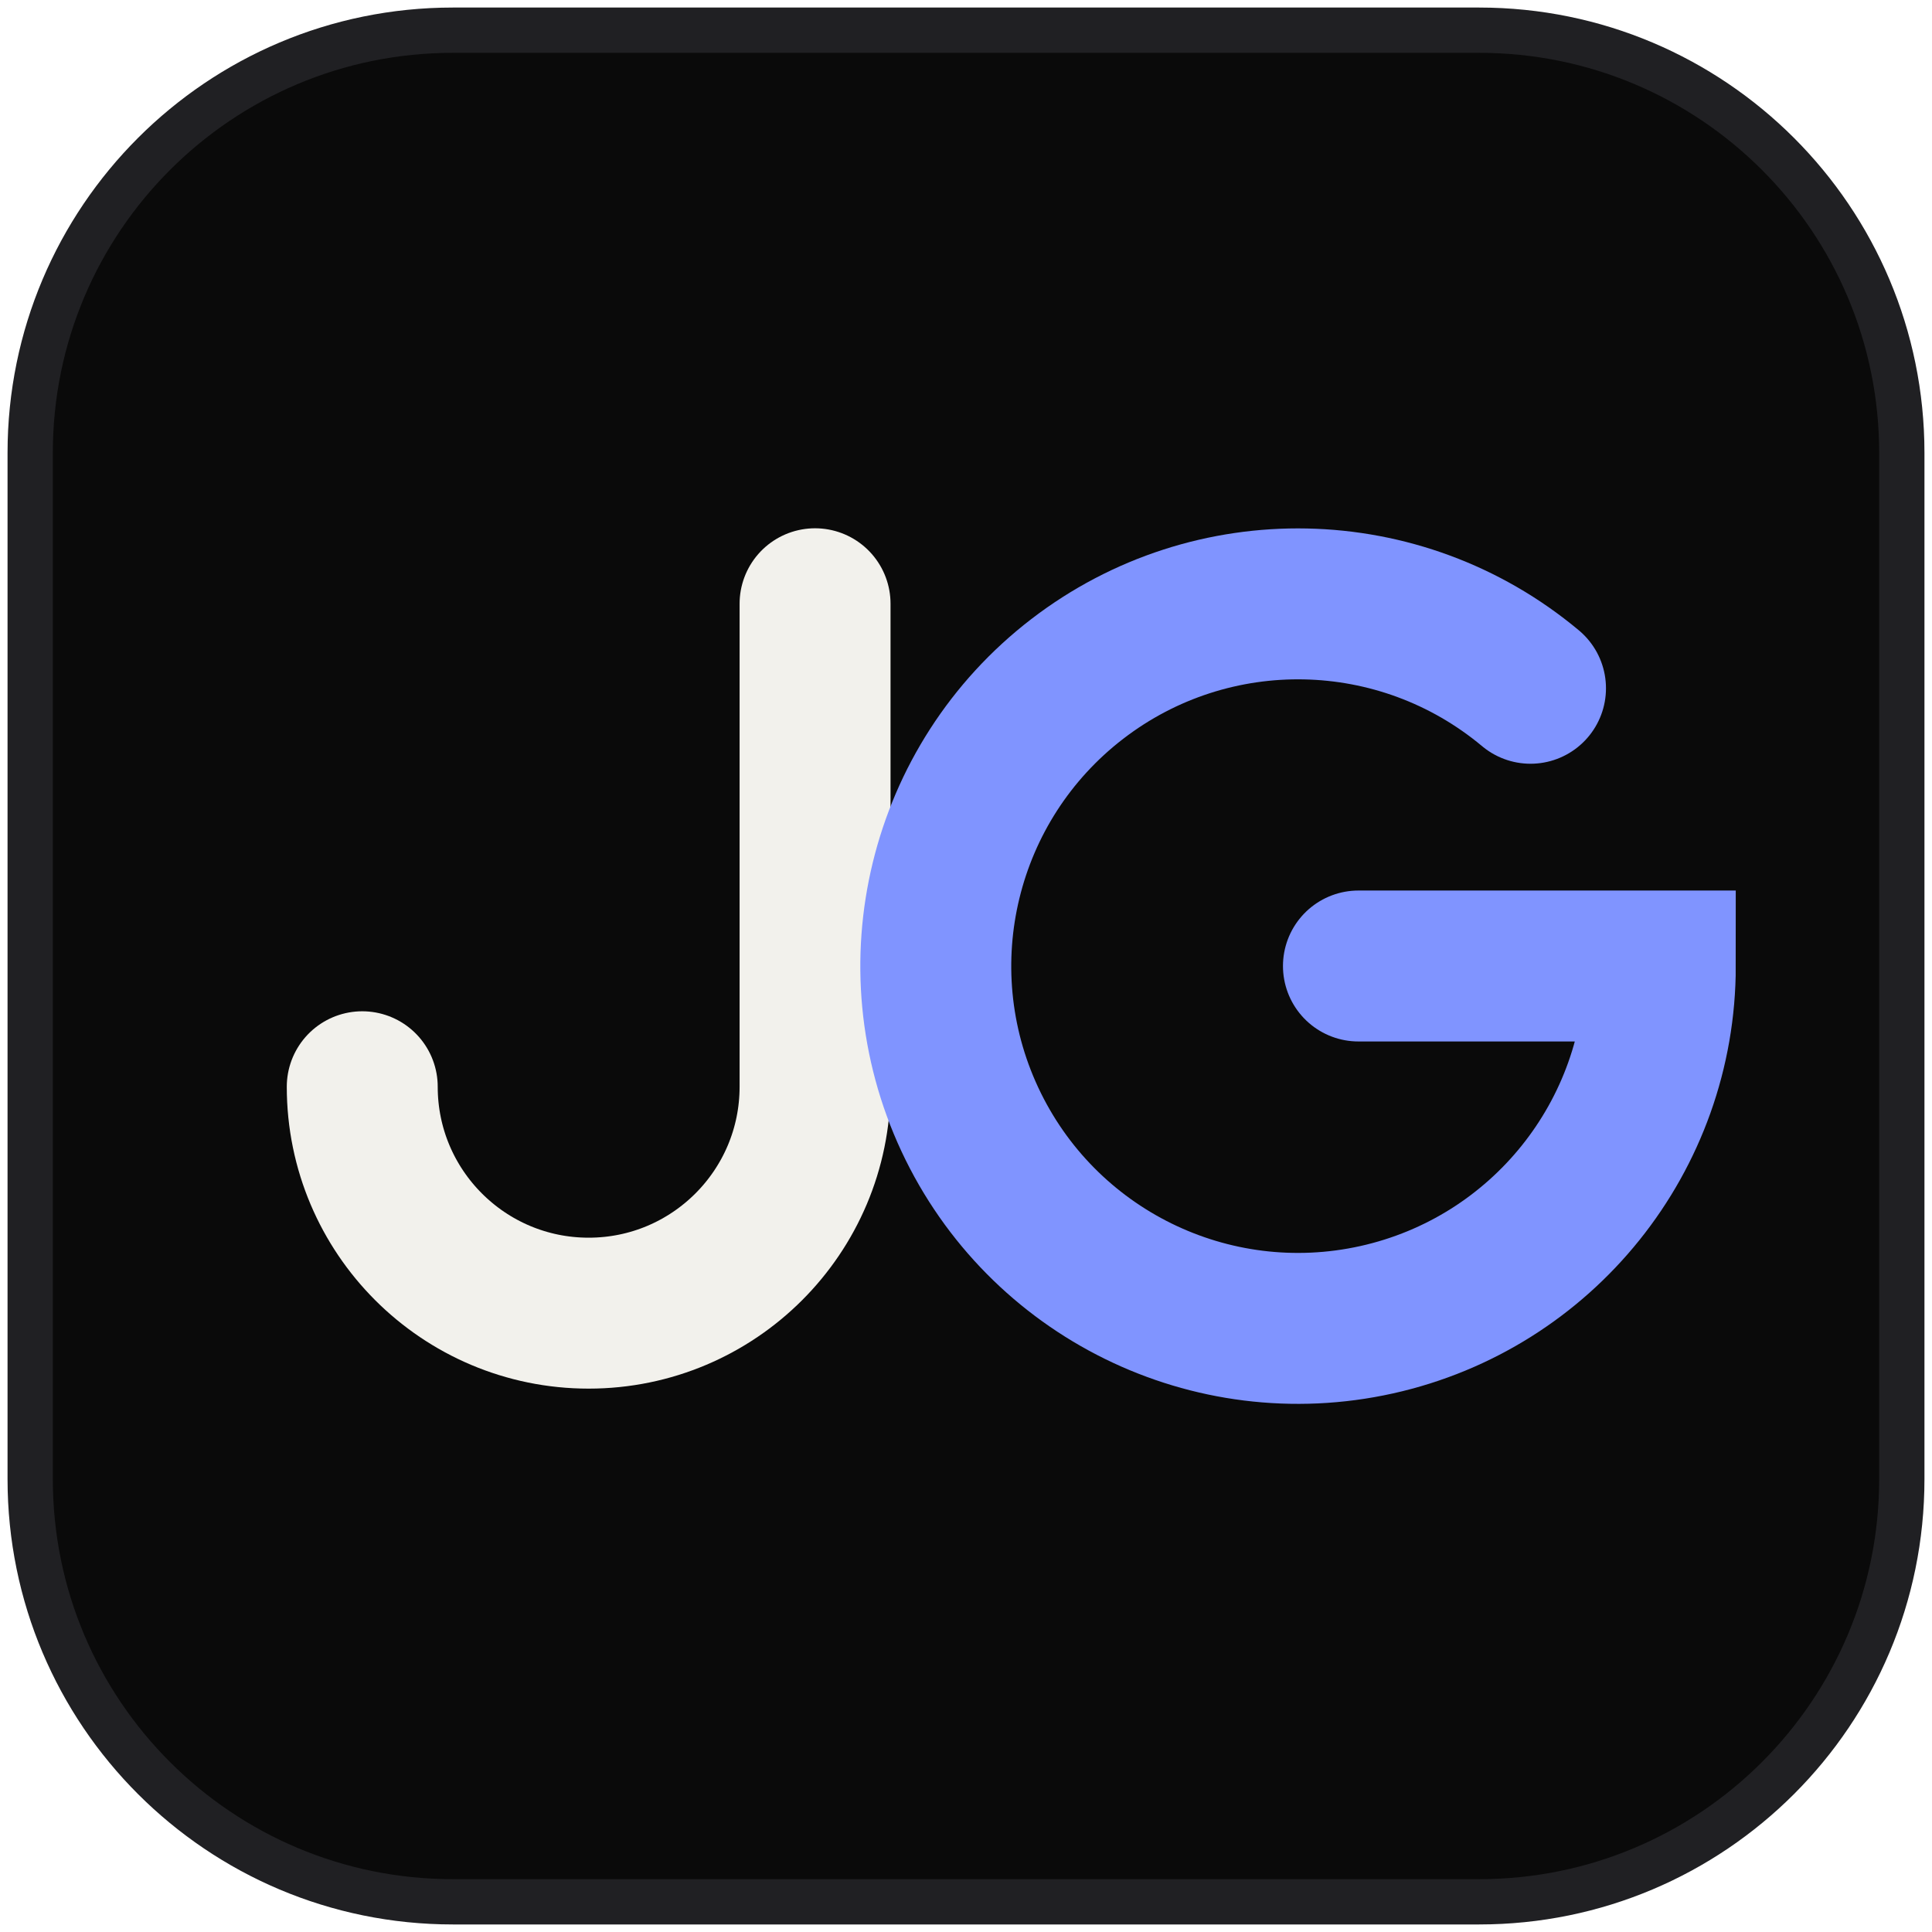
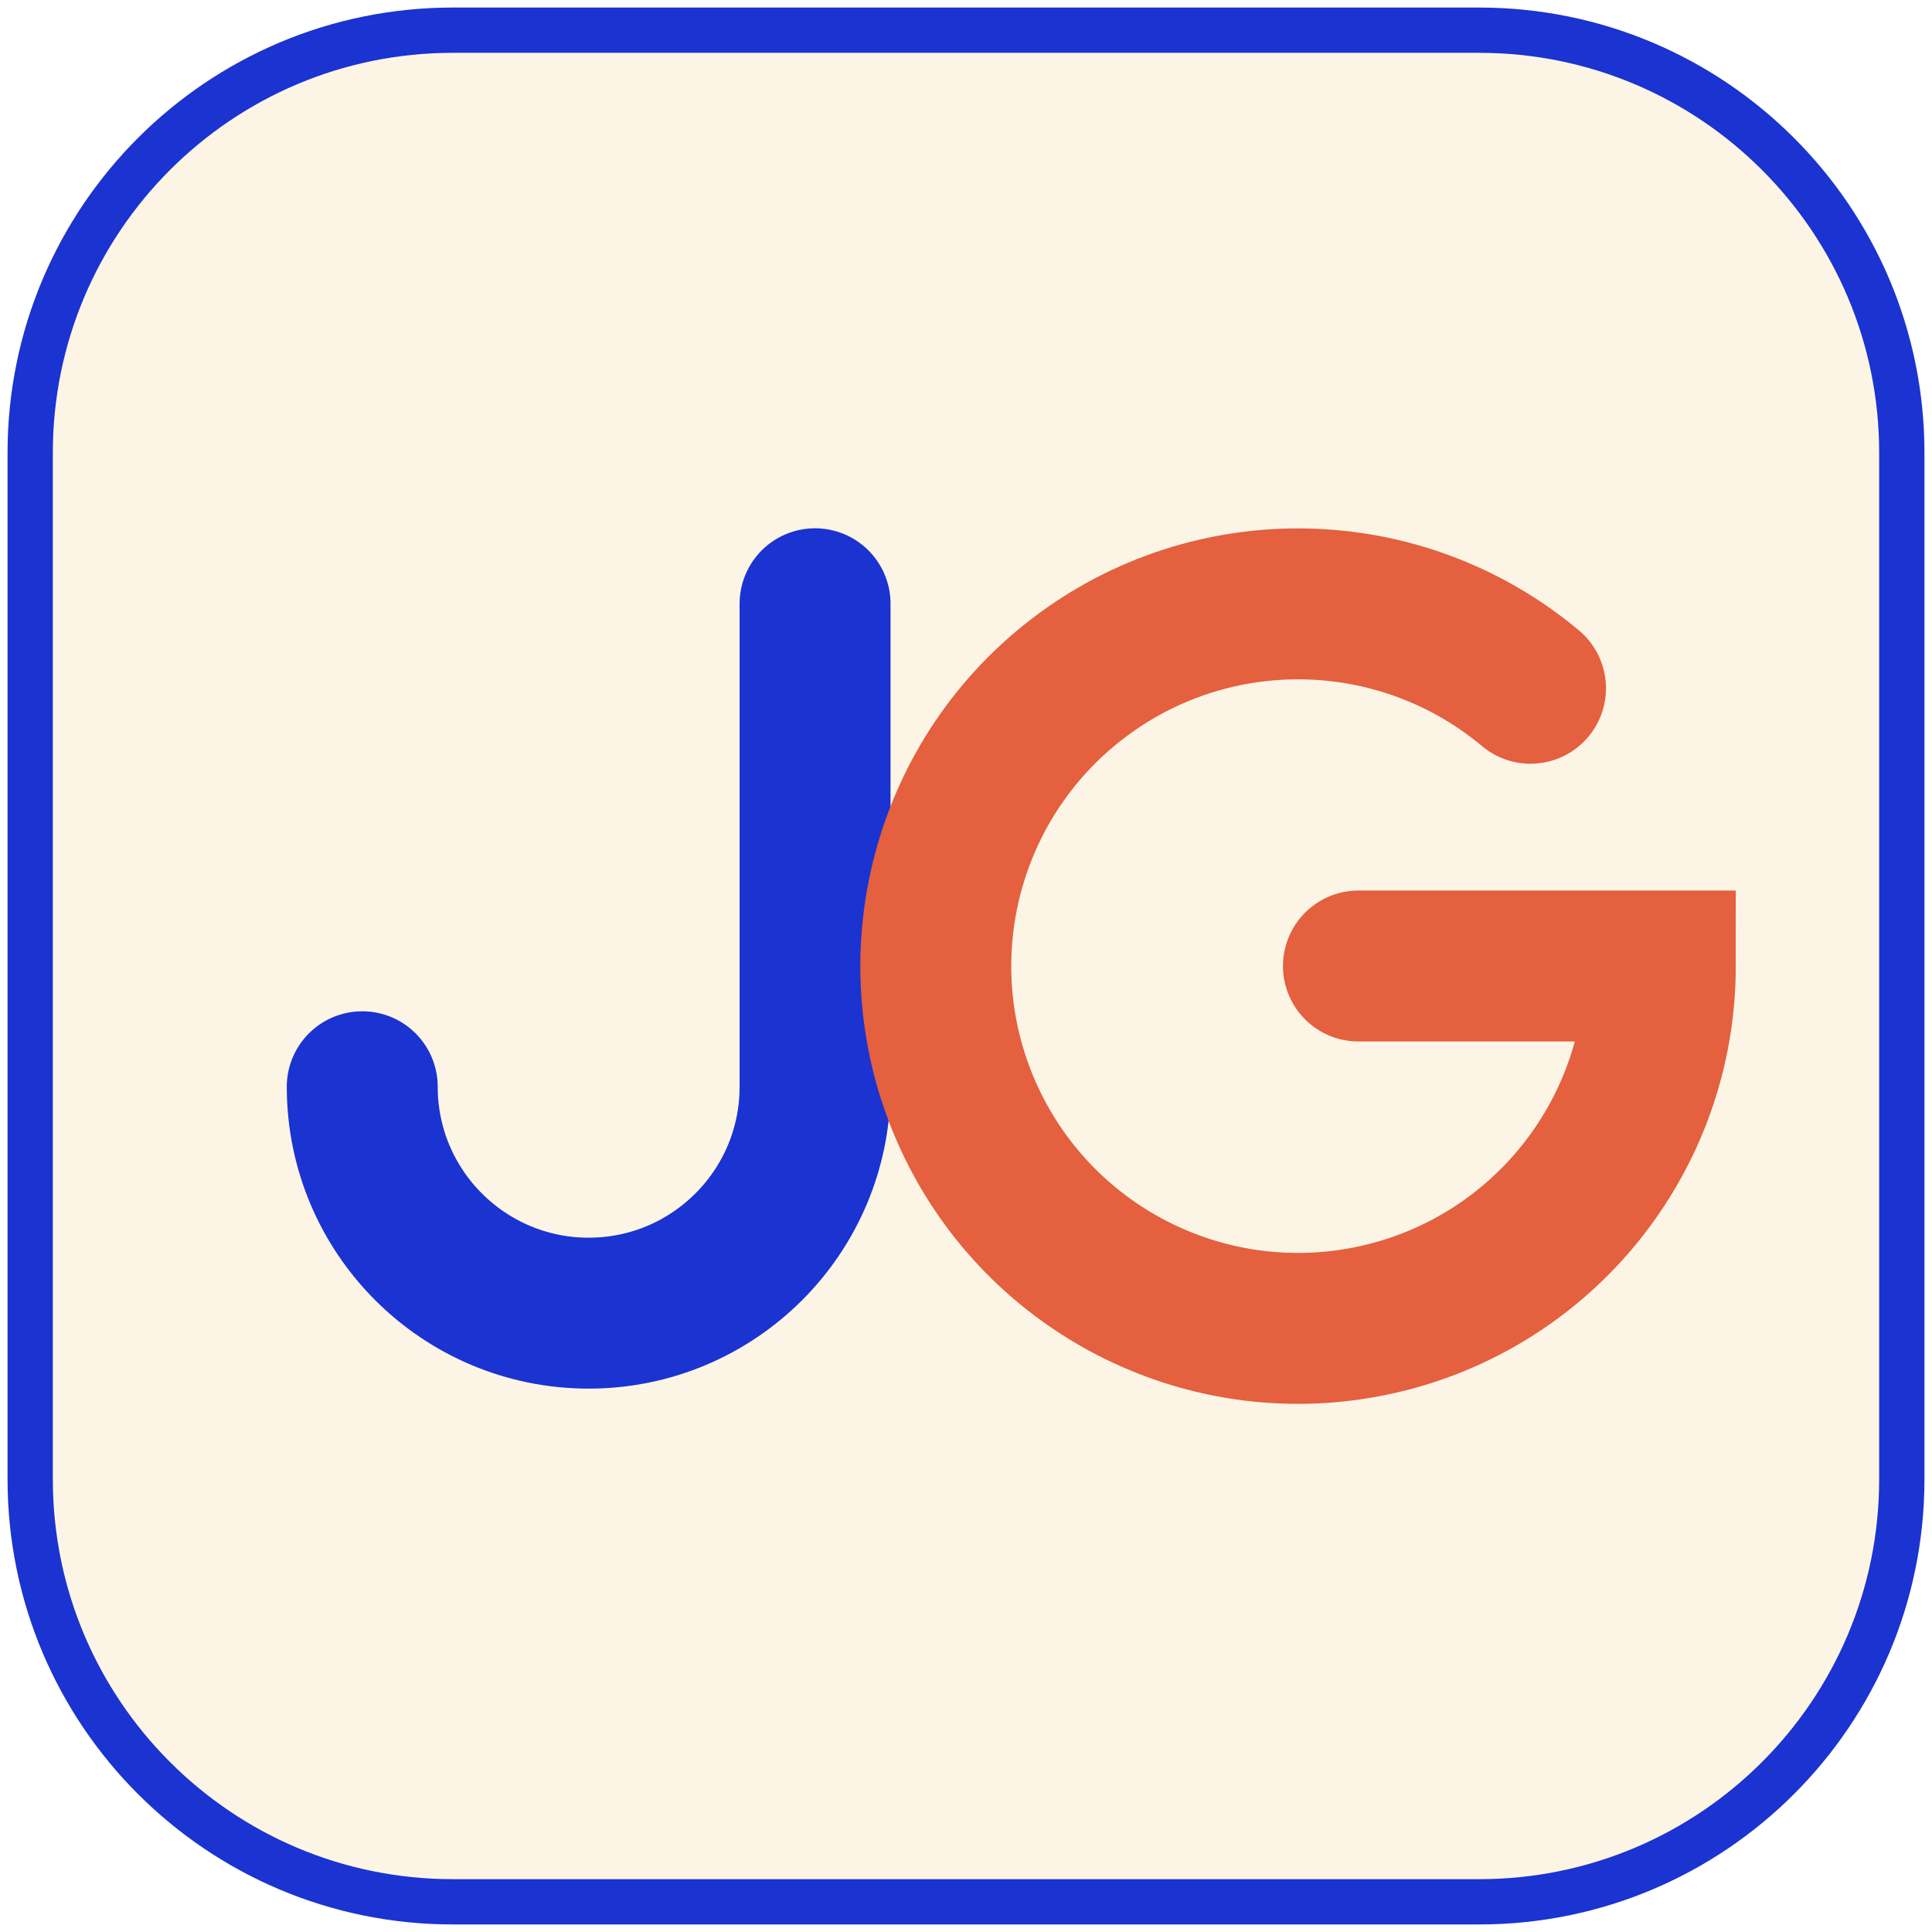
<svg xmlns="http://www.w3.org/2000/svg" viewBox="0 0 64 64" role="img" aria-label="Joep Groenteman logo">
-   <rect x="1" y="1" width="62" height="62" rx="14" fill="#0a0a0a" stroke="#202023" stroke-width="1.5" />
-   <path d="M27 20 V36 A7.5 7.5 0 0 1 12 36" fill="none" stroke="#f2f1ec" stroke-width="5" stroke-linecap="round" />
-   <path d="M50.7 22.8 A12 12 0 1 0 55 32 H45" fill="none" stroke="#8094ff" stroke-width="5" stroke-linecap="round" />
+   <rect x="1" y="1" width="62" height="62" rx="14" fill="#fcf5e6" stroke="#1a33d1" stroke-width="1.5" />
+   <path d="M27 20 V36 A7.5 7.5 0 0 1 12 36" fill="none" stroke="#1a33d1" stroke-width="5" stroke-linecap="round" />
+   <path d="M50.7 22.8 A12 12 0 1 0 55 32 H45" fill="none" stroke="#e4603f" stroke-width="5" stroke-linecap="round" />
</svg>
